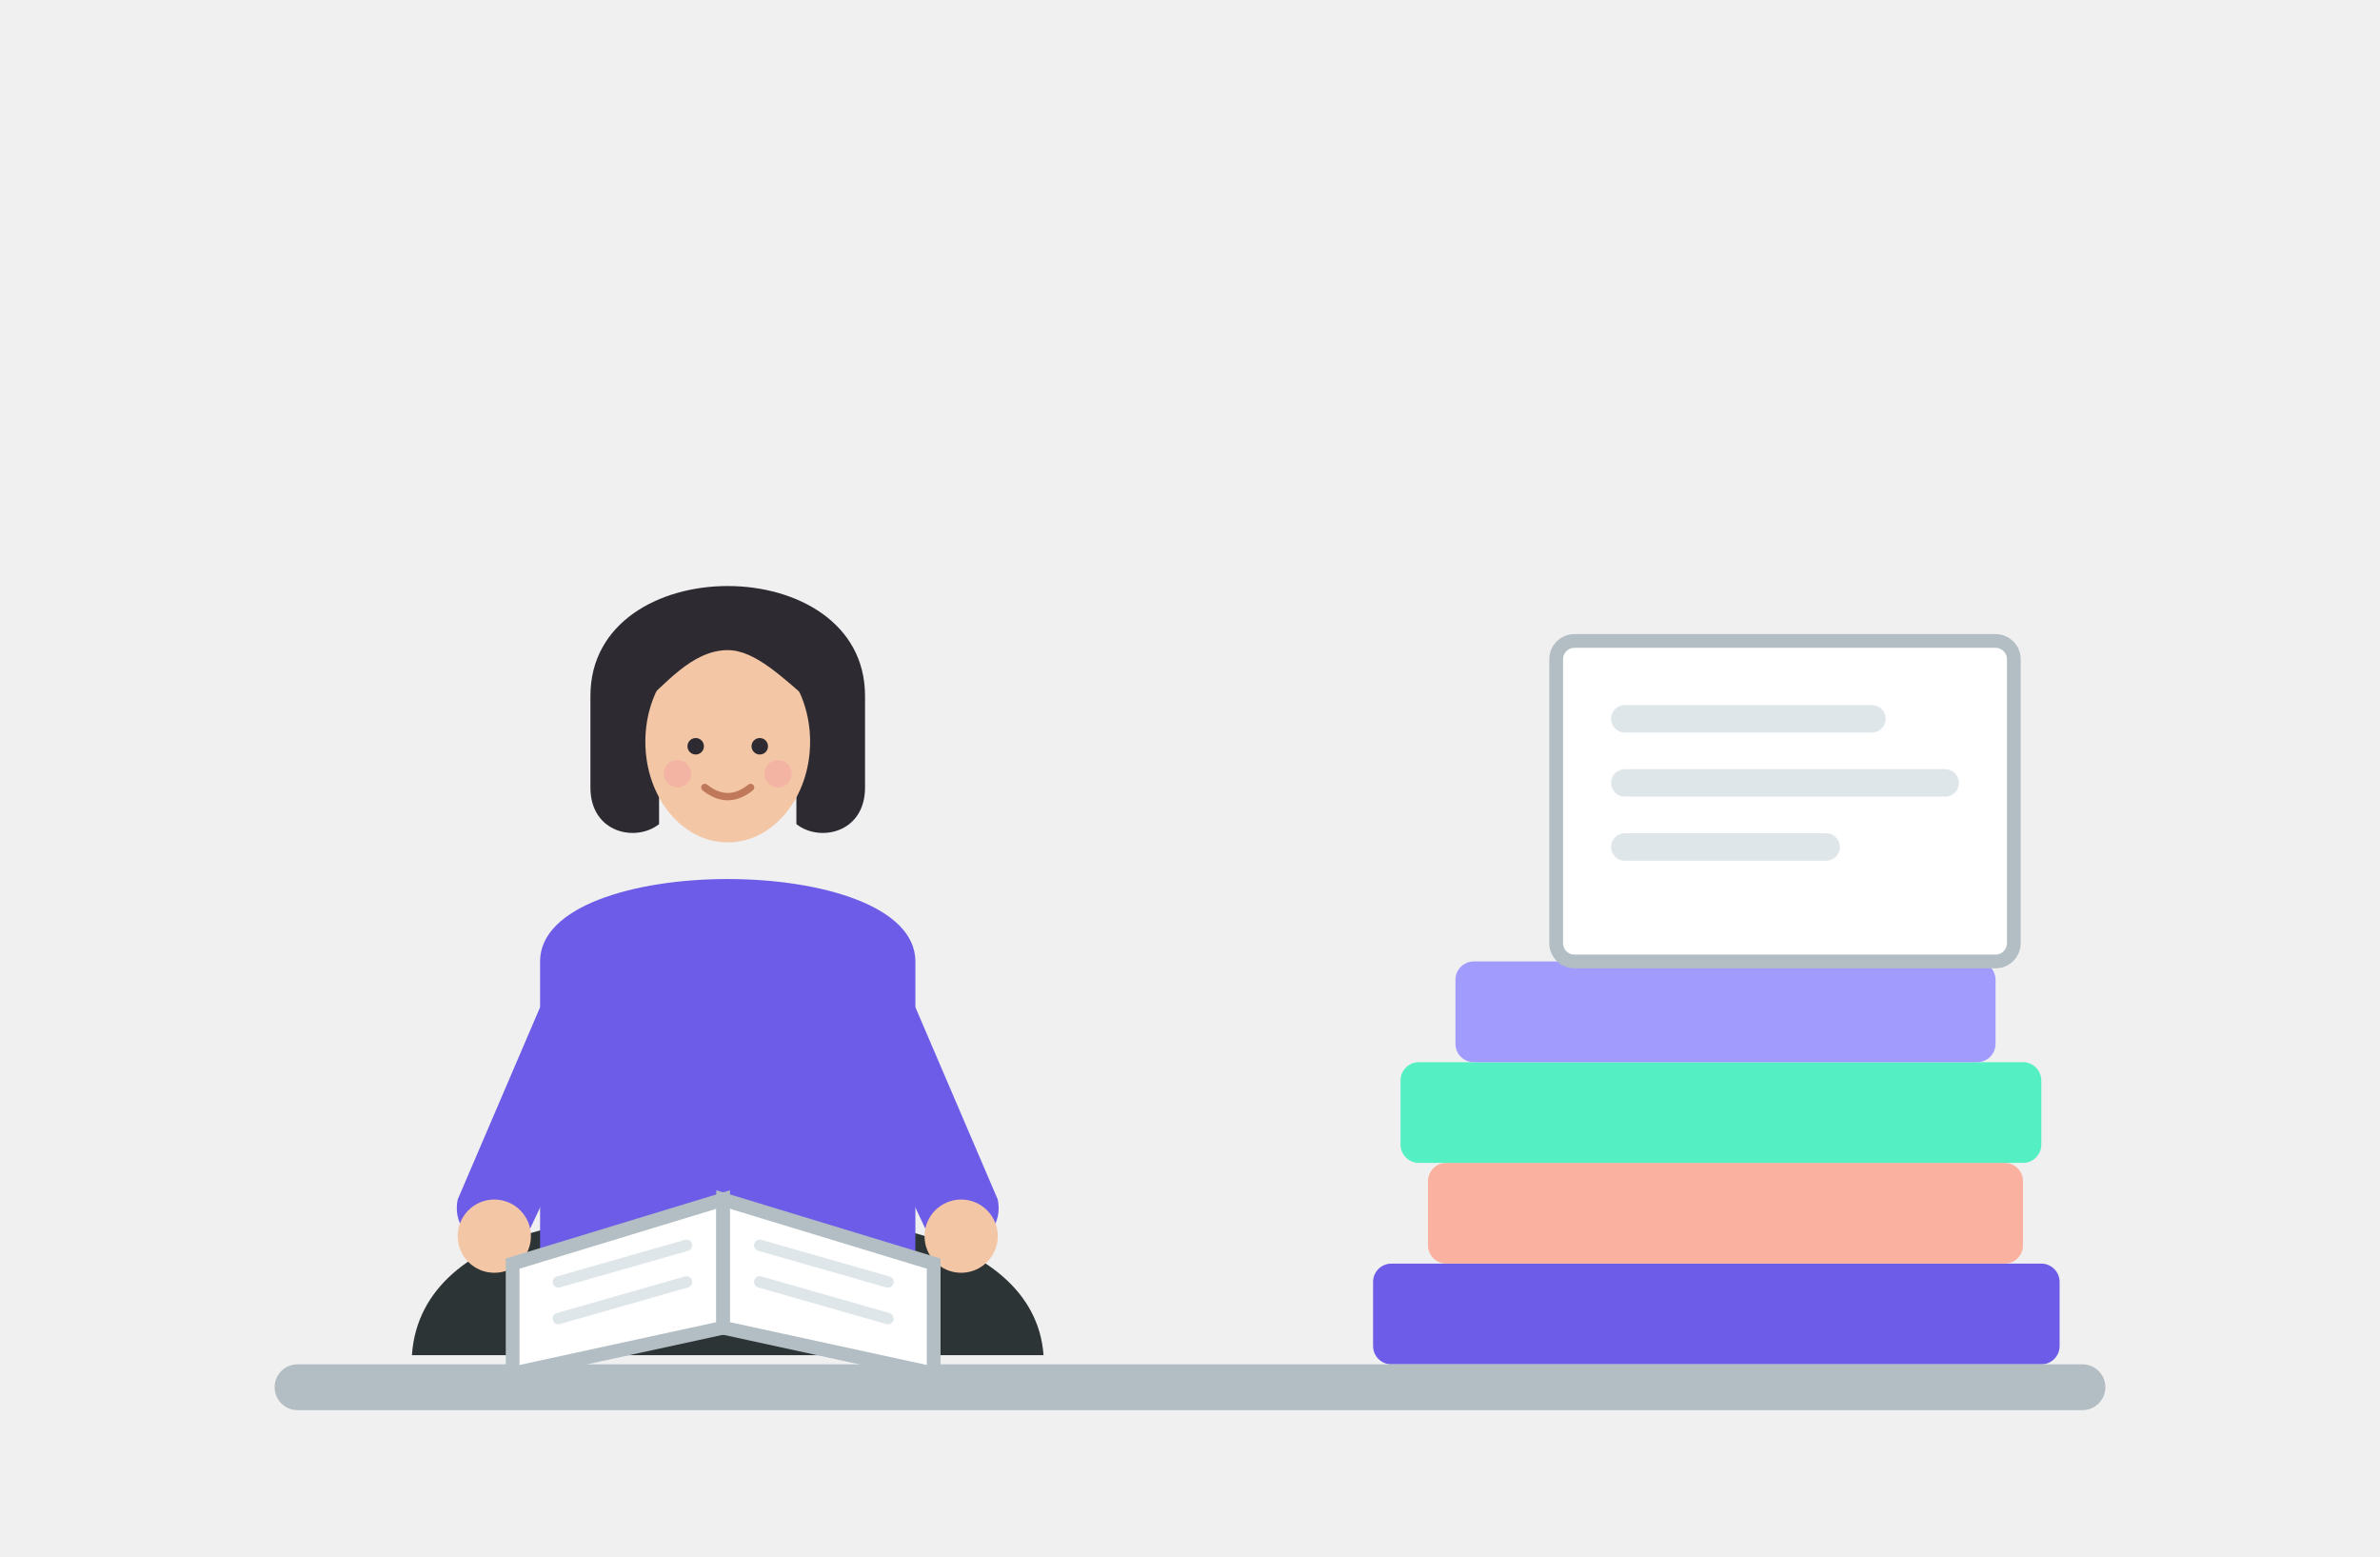
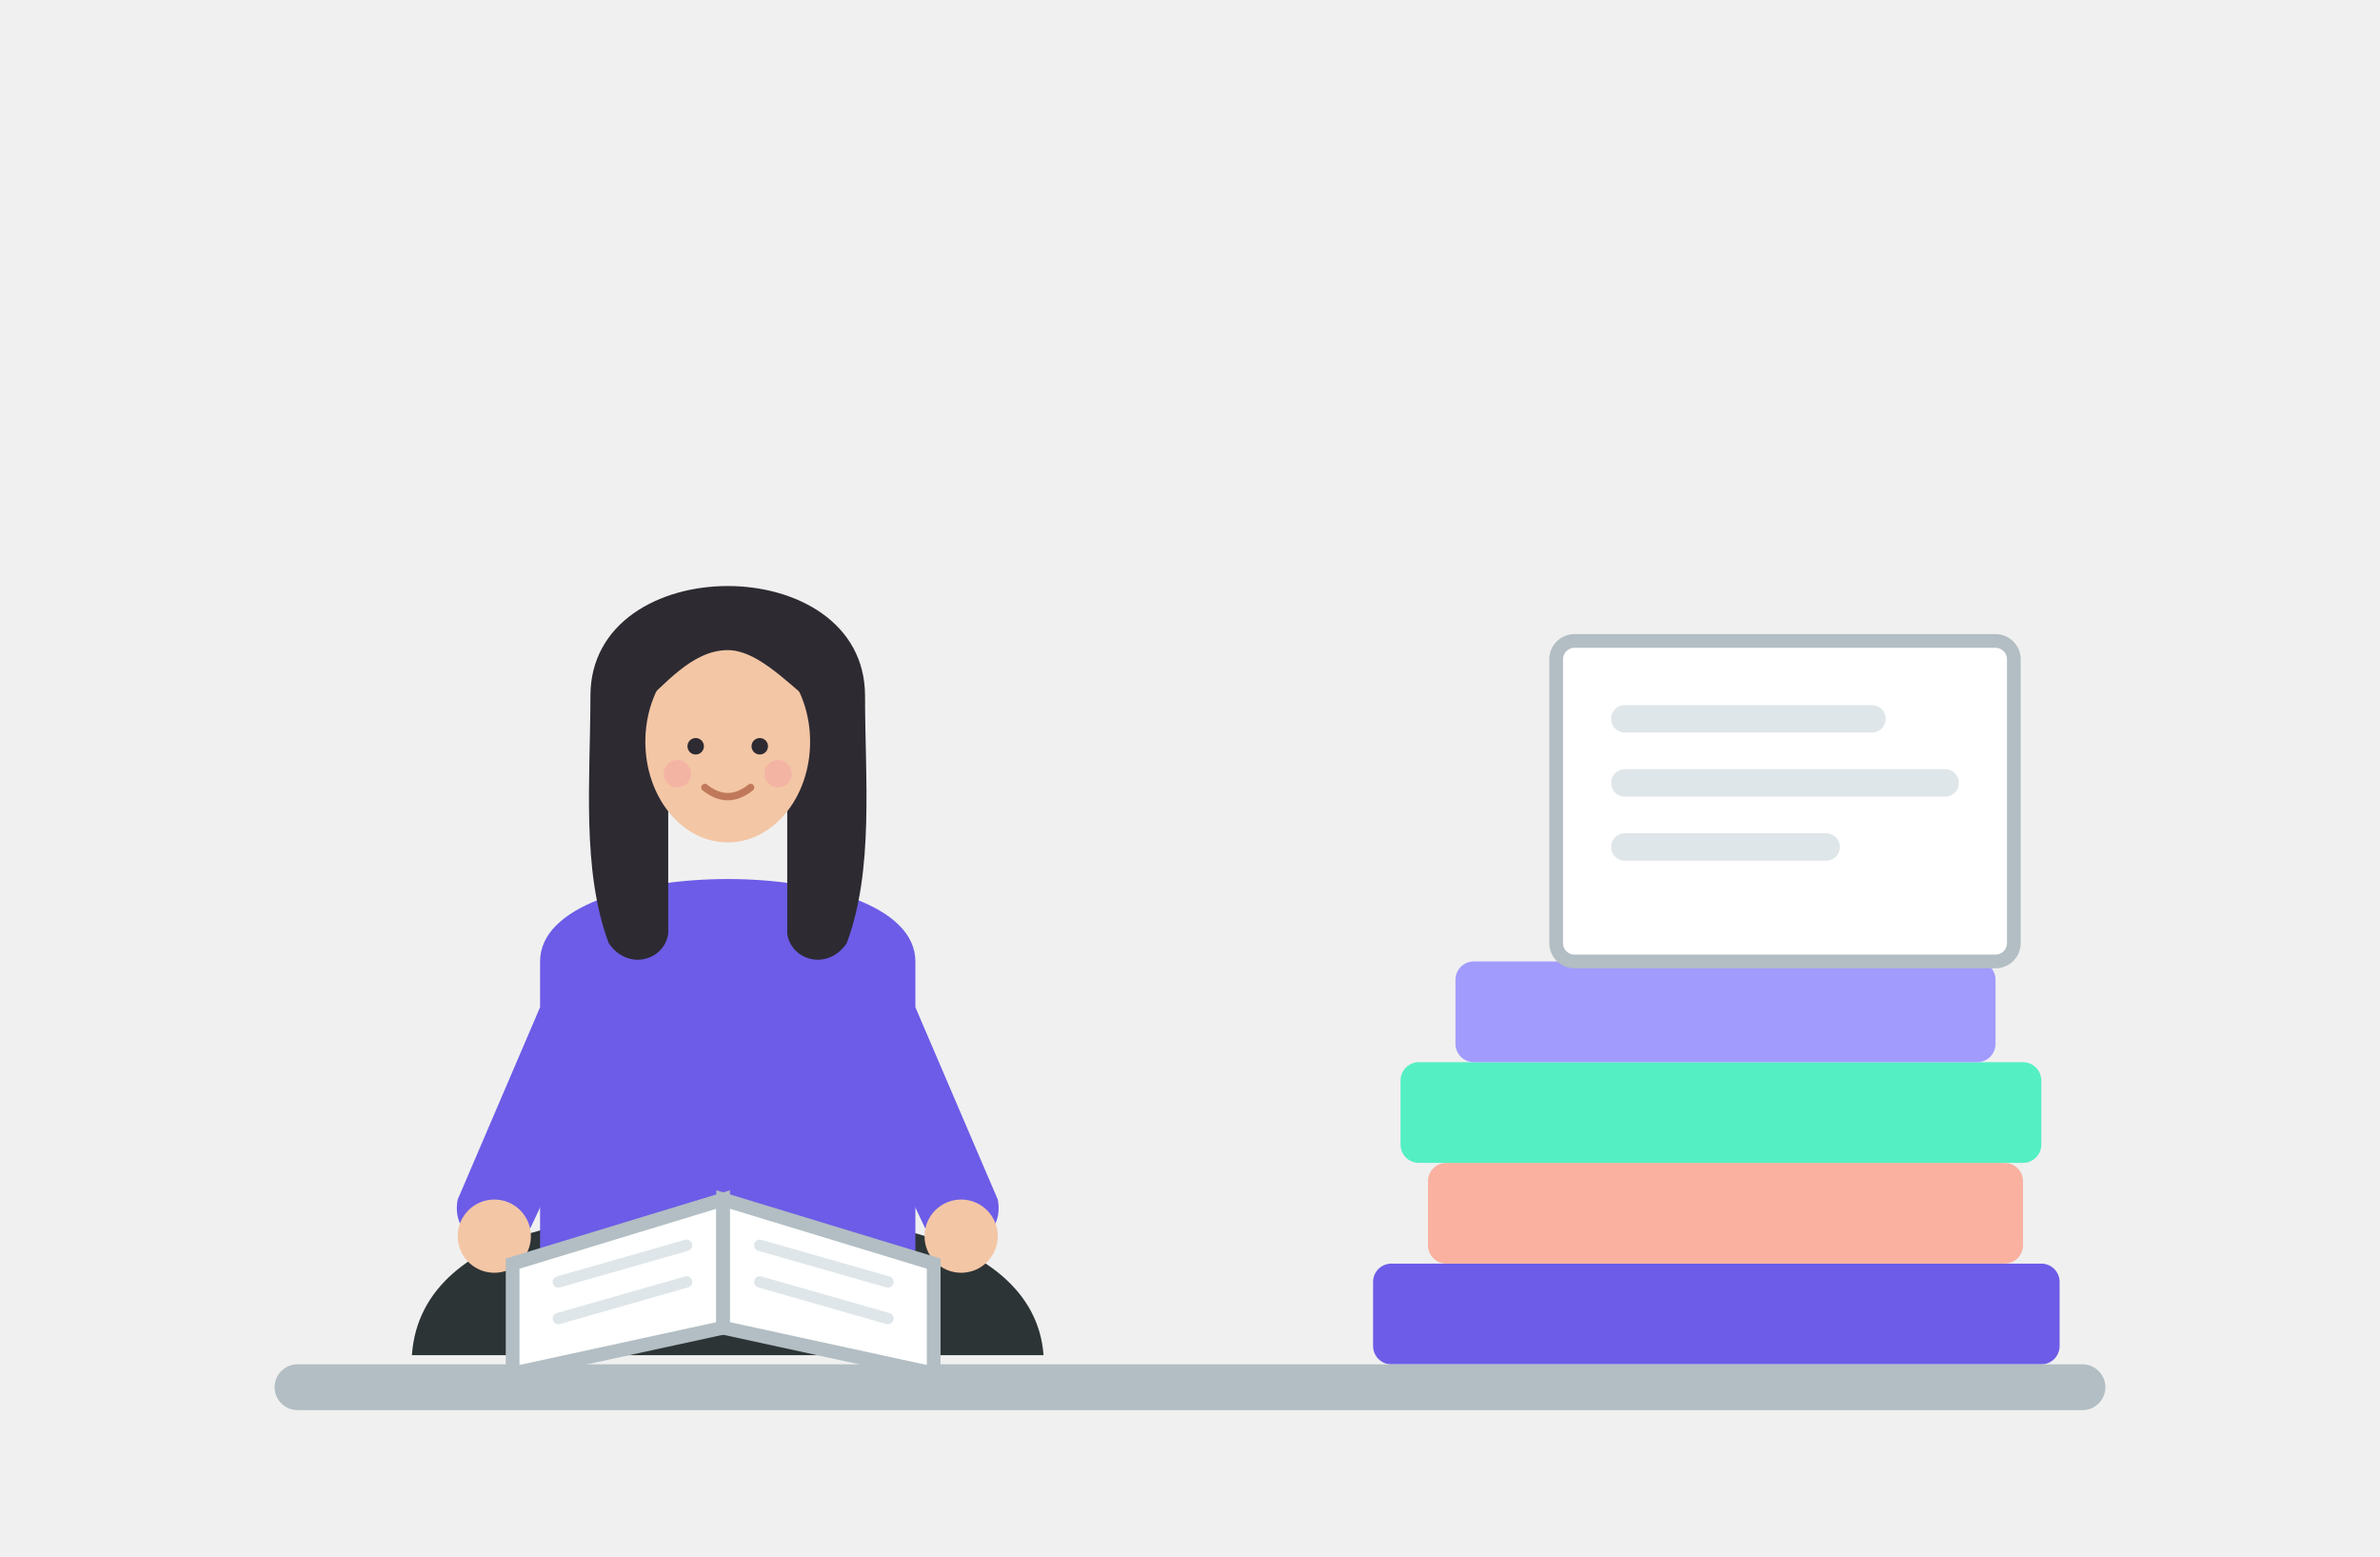
<svg xmlns="http://www.w3.org/2000/svg" viewBox="0 0 520 340" width="520" height="340" role="img">
  <rect x="300" y="276" width="150" height="22" rx="4" fill="#6c5ce7" />
  <rect x="312" y="254" width="130" height="22" rx="4" fill="#fab1a0" />
  <rect x="306" y="232" width="140" height="22" rx="4" fill="#55efc4" />
  <rect x="318" y="210" width="118" height="22" rx="4" fill="#a29bfe" />
  <rect x="340" y="140" width="100" height="70" rx="4" fill="#ffffff" stroke="#b2bec3" stroke-width="3" />
  <rect x="352" y="154" width="60" height="6" rx="3" fill="#dfe6e9" />
  <rect x="352" y="168" width="76" height="6" rx="3" fill="#dfe6e9" />
  <rect x="352" y="182" width="50" height="6" rx="3" fill="#dfe6e9" />
  <rect x="60" y="298" width="400" height="10" rx="5" fill="#b2bec3" />
  <path d="M90,296 C92,266 140,262 158,270 C180,262 226,268 228,296 Z" fill="#2d3436" />
  <path d="M118,290 L118,210 C118,186 200,186 200,210 L200,290 Z" fill="#6c5ce7" />
  <g transform="translate(159,160) scale(1.0)">
-     <path d="M-30,-8 C-30,-40 30,-40 30,-8 L30,12 C30,22 20,24 15,20 L15,0 C14,-6 6,-12 0,-12 C-6,-12 -14,-6 -15,0 L-15,20 C-20,24 -30,22 -30,12 Z" fill="#2d2a32" />
+     <path d="M-30,-8 C-30,-40 30,-40 30,-8 C30,10 32,30 26,46 C22,52 14,50 13,44 L13,2 C12,-6 6,-12 0,-12 C-6,-12 -12,-6 -13,2 L-13,44 C-14,50 -22,52 -26,46 C-32,30 -30,10 -30,-8 Z" fill="#2d2a32" />
    <ellipse cx="0" cy="2" rx="18" ry="22" fill="#f3c6a5" />
    <path d="M-19,-6 C-16,-28 16,-28 19,-6 C12,-12 6,-18 0,-18 C-8,-18 -14,-10 -19,-6 Z" fill="#2d2a32" />
    <circle cx="-7" cy="3" r="1.8" fill="#2d2a32" />
    <circle cx="7" cy="3" r="1.8" fill="#2d2a32" />
    <path d="M-5,12 Q0,16 5,12" stroke="#c0785a" stroke-width="1.6" fill="none" stroke-linecap="round" />
    <circle cx="-11" cy="9" r="3" fill="#f5a9a3" opacity="0.6" />
    <circle cx="11" cy="9" r="3" fill="#f5a9a3" opacity="0.6" />
  </g>
  <path d="M118,220 L100,262 C98,272 112,276 116,268 L132,234 Z" fill="#6c5ce7" />
  <circle cx="108" cy="270" r="8" fill="#f3c6a5" />
  <path d="M200,220 L218,262 C220,272 206,276 202,268 L186,234 Z" fill="#6c5ce7" />
  <circle cx="210" cy="270" r="8" fill="#f3c6a5" />
  <path d="M112,276 L158,262 L158,290 L112,300 Z" fill="#ffffff" stroke="#b2bec3" stroke-width="3" />
  <path d="M204,276 L158,262 L158,290 L204,300 Z" fill="#ffffff" stroke="#b2bec3" stroke-width="3" />
  <path d="M122,280 L150,272 M122,288 L150,280 M166,272 L194,280 M166,280 L194,288" stroke="#dfe6e9" stroke-width="2.5" stroke-linecap="round" />
</svg>
